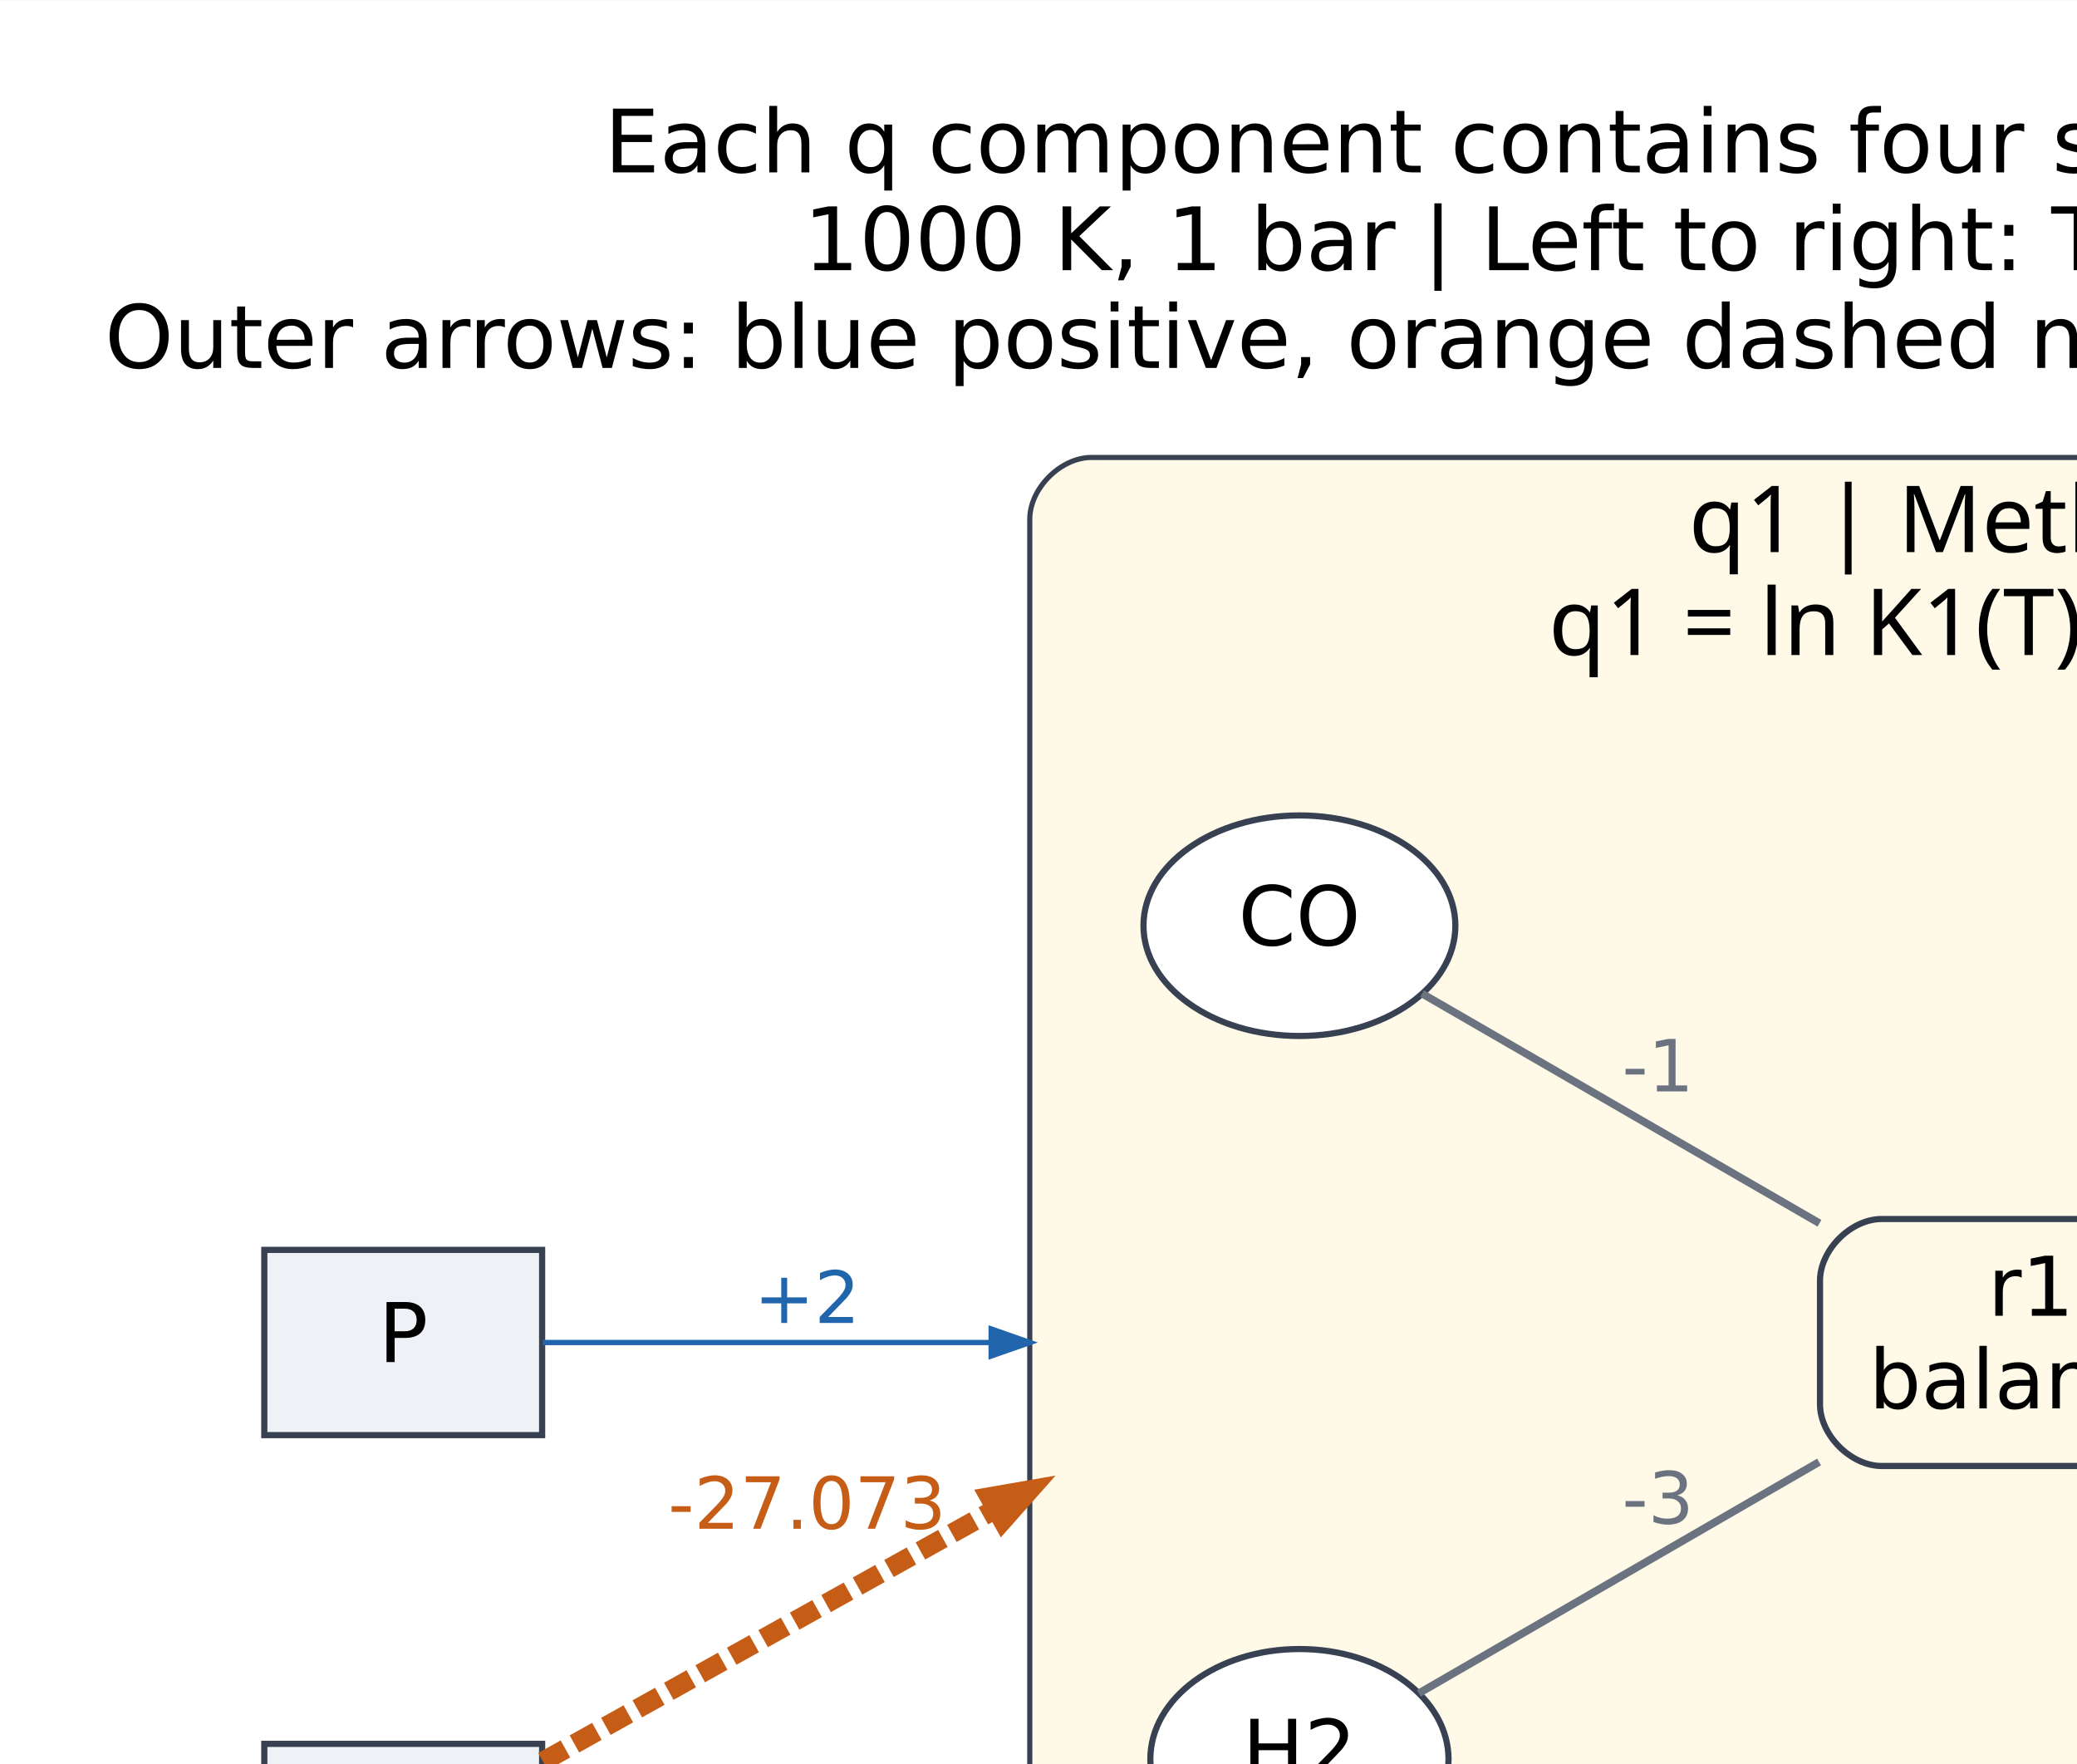
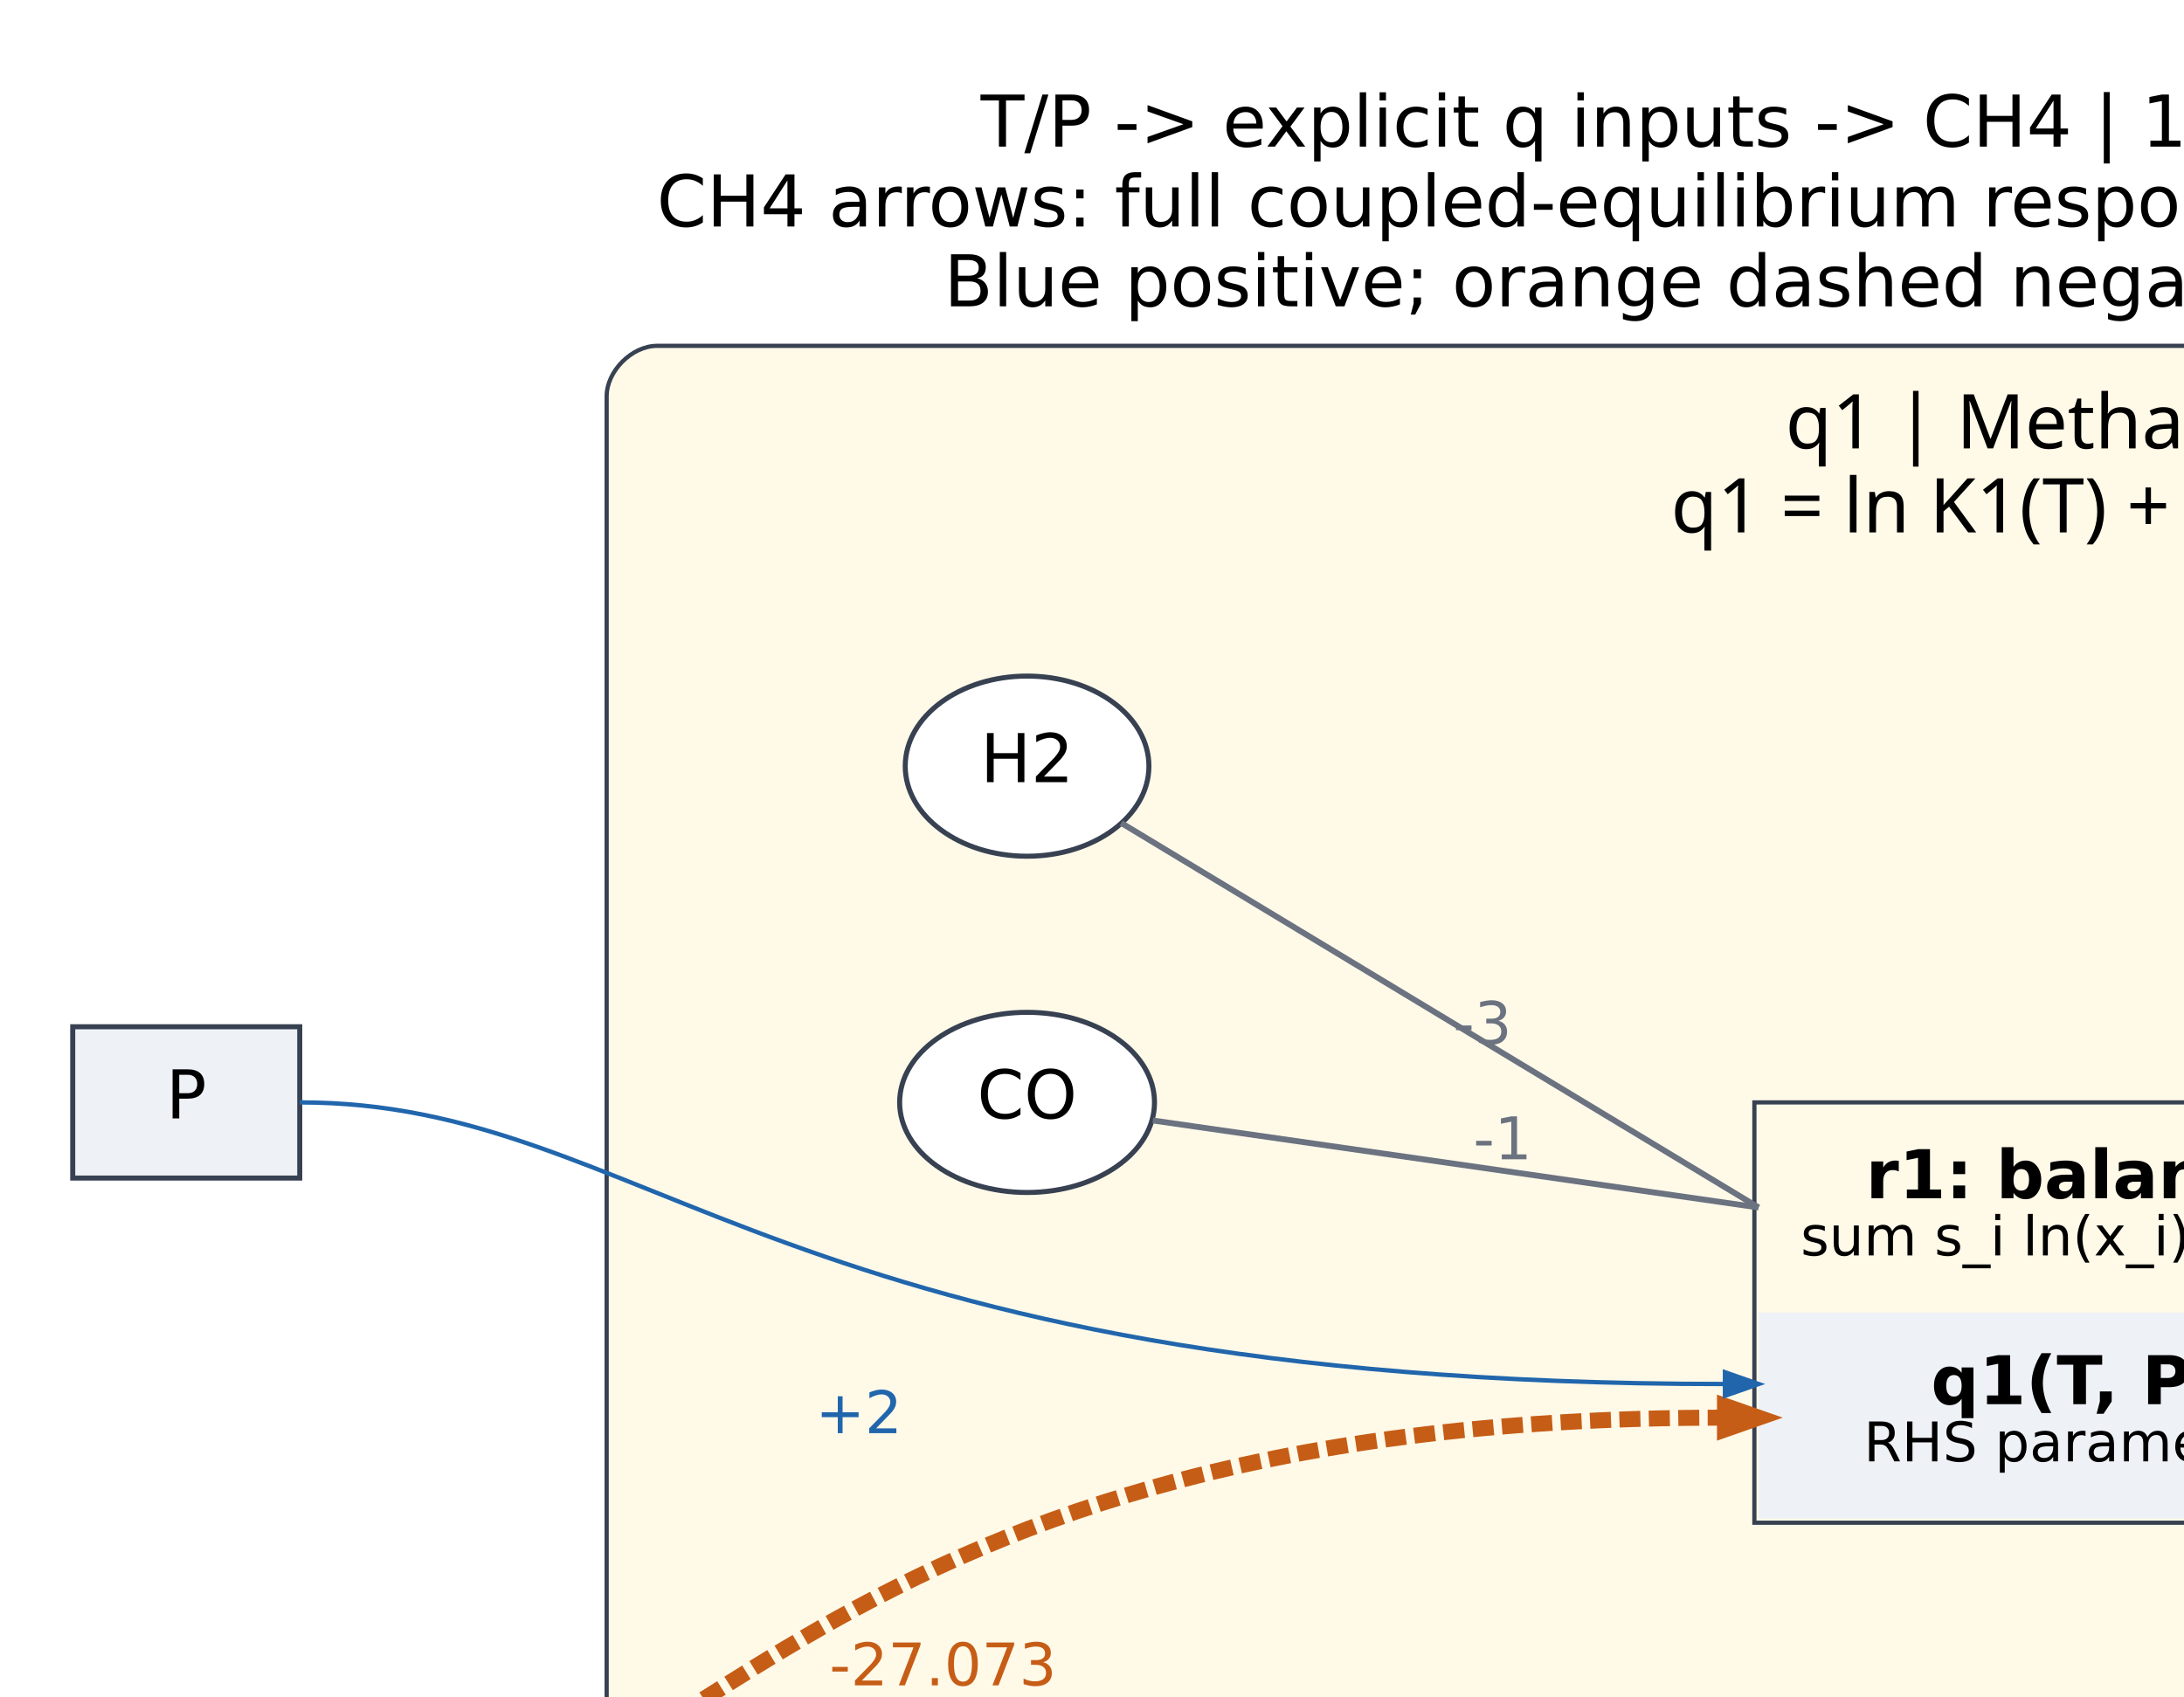
- <svg xmlns="http://www.w3.org/2000/svg" width="1749pt" height="1485pt" viewBox="0.00 0.00 839.68 712.68">
-   <g id="graph0" class="graph" transform="scale(2.08 2.08) rotate(0) translate(15.84 696.84)">
-     <polygon fill="white" stroke="transparent" points="-15.84,15.84 -15.84,-696.84 823.84,-696.84 823.84,15.84 -15.84,15.84" />
-     <text text-anchor="middle" x="404" y="-663.4" font-family="DejaVu Sans" font-size="17.00">Each q component contains four species and one equilibrium condition</text>
-     <text text-anchor="middle" x="404" y="-644.4" font-family="DejaVu Sans" font-size="17.00">1000 K, 1 bar | Left to right: T/P -&gt; named component -&gt; CH4</text>
-     <text text-anchor="middle" x="404" y="-625.4" font-family="DejaVu Sans" font-size="17.00">Outer arrows: blue positive, orange dashed negative | Inner gray edges: signed stoichiometry</text>
+ <svg xmlns="http://www.w3.org/2000/svg" width="2251pt" height="1749pt" viewBox="0.00 0.00 1080.45 839.56">
+   <g id="graph0" class="graph" transform="scale(2.08 2.08) rotate(0) translate(17.28 822.28)">
+     <polygon fill="white" stroke="transparent" points="-17.28,17.28 -17.28,-822.28 1063.17,-822.28 1063.17,17.28 -17.28,17.28" />
+     <text text-anchor="middle" x="522.95" y="-787.4" font-family="DejaVu Sans" font-size="17.00">T/P -&gt; explicit q inputs -&gt; CH4 | 1000 K, 1 bar, fixed elemental amounts</text>
+     <text text-anchor="middle" x="522.95" y="-768.4" font-family="DejaVu Sans" font-size="17.00">CH4 arrows: full coupled-equilibrium response (both reactions and all elemental balances)</text>
+     <text text-anchor="middle" x="522.95" y="-749.4" font-family="DejaVu Sans" font-size="17.00">Blue positive; orange dashed negative | Gray edges: signed stoichiometry</text>
+     <g id="clust1" class="cluster">
+       <path fill="#fff9e8" stroke="#374151" d="M139,-400C139,-400 825,-400 825,-400 831,-400 837,-406 837,-412 837,-412 837,-728 837,-728 837,-734 831,-740 825,-740 825,-740 139,-740 139,-740 133,-740 127,-734 127,-728 127,-728 127,-412 127,-412 127,-406 133,-400 139,-400" />
+       <text text-anchor="middle" x="482" y="-715.6" font-family="DejaVu Sans Bold" font-size="18.00">q1 | Methanation</text>
+       <text text-anchor="middle" x="482" y="-695.6" font-family="DejaVu Sans Bold" font-size="18.00">q1 = ln K1(T) + 2 ln(P/P0)</text>
+     </g>
    <g id="clust2" class="cluster">
-       <path fill="#fff9e8" stroke="#374151" d="M196.31,-312C196.31,-312 577.68,-312 577.68,-312 583.68,-312 589.68,-318 589.68,-324 589.68,-324 589.68,-596 589.68,-596 589.68,-602 583.68,-608 577.68,-608 577.68,-608 196.31,-608 196.31,-608 190.31,-608 184.31,-602 184.31,-596 184.31,-596 184.31,-324 184.31,-324 184.31,-318 190.31,-312 196.31,-312" />
-       <text text-anchor="middle" x="387" y="-589.6" font-family="DejaVu Sans Bold" font-size="18.00">q1 | Methanation</text>
-       <text text-anchor="middle" x="387" y="-569.6" font-family="DejaVu Sans Bold" font-size="18.00">q1 = ln K1(T) + 2 ln(P/P0)</text>
-     </g>
-     <g id="clust7" class="cluster">
-       <path fill="#fff9e8" stroke="#374151" d="M188.53,-8C188.53,-8 576.27,-8 576.27,-8 582.27,-8 588.27,-14 588.27,-20 588.27,-20 588.27,-292 588.27,-292 588.27,-298 582.27,-304 576.27,-304 576.27,-304 188.53,-304 188.53,-304 182.53,-304 176.53,-298 176.53,-292 176.53,-292 176.53,-20 176.53,-20 176.53,-14 182.53,-8 188.53,-8" />
-       <text text-anchor="middle" x="382.4" y="-285.6" font-family="DejaVu Sans Bold" font-size="18.00">q2 | Water-gas shift</text>
-       <text text-anchor="middle" x="382.4" y="-265.6" font-family="DejaVu Sans Bold" font-size="18.00">q2 = ln K2(T)</text>
+       <path fill="#fff9e8" stroke="#374151" d="M139,0C139,0 825,0 825,0 831,0 837,-6 837,-12 837,-12 837,-328 837,-328 837,-334 831,-340 825,-340 825,-340 139,-340 139,-340 133,-340 127,-334 127,-328 127,-328 127,-12 127,-12 127,-6 133,0 139,0" />
+       <text text-anchor="middle" x="482" y="-315.6" font-family="DejaVu Sans Bold" font-size="18.00">q2 | Water-gas shift</text>
+       <text text-anchor="middle" x="482" y="-295.6" font-family="DejaVu Sans Bold" font-size="18.00">q2 = ln K2(T)</text>
    </g>
    <g id="node1" class="node">
-       <polygon fill="#eef2f6" stroke="#374151" stroke-width="1.2" points="89.53,-358 35.53,-358 35.53,-322 89.53,-322 89.53,-358" />
-       <text text-anchor="middle" x="62.53" y="-336.2" font-family="DejaVu Sans" font-size="16.00">T</text>
+       <polygon fill="#eef2f6" stroke="#374151" stroke-width="1.2" points="54,-398 0,-398 0,-362 54,-362 54,-398" />
+       <text text-anchor="middle" x="27" y="-376.2" font-family="DejaVu Sans" font-size="16.00">T</text>
+     </g>
+     <g id="node4" class="node">
+       <polygon fill="#fff9e8" stroke="transparent" points="401,-510 401,-559 553,-559 553,-510 401,-510" />
+       <text text-anchor="start" x="426.5" y="-537.2" font-family="DejaVu Sans" font-weight="bold" font-size="16.00">r1: balance</text>
+       <text text-anchor="start" x="411" y="-523.6" font-family="DejaVu Sans" font-size="13.00">sum s_i ln(x_i) = q1</text>
+       <polygon fill="#eef2f6" stroke="transparent" points="401,-461 401,-510 553,-510 553,-461 401,-461" />
+       <text text-anchor="start" x="442" y="-488.2" font-family="DejaVu Sans" font-weight="bold" font-size="16.00">q1(T, P)</text>
+       <text text-anchor="start" x="426" y="-474.6" font-family="DejaVu Sans" font-size="13.00">RHS parameter</text>
+       <polygon fill="none" stroke="#374151" points="400,-460 400,-560 554,-560 554,-460 400,-460" />
+     </g>
+     <g id="edge5" class="edge">
+       <path fill="none" stroke="#c65d16" stroke-width="3.8" stroke-dasharray="5,2" d="M54,-380C147,-380 167,-485 393,-485" />
+       <polygon fill="#c65d16" stroke="#c65d16" stroke-width="3.8" points="393,-487.8 401,-485 393,-482.2 393,-487.8" />
+       <text text-anchor="middle" x="207" y="-421.3" font-family="DejaVu Sans" font-size="14.00" fill="#c65d16">-27.073</text>
+     </g>
+     <g id="node9" class="node">
+       <polygon fill="#fff9e8" stroke="transparent" points="401,-110 401,-159 553,-159 553,-110 401,-110" />
+       <text text-anchor="start" x="426.5" y="-137.2" font-family="DejaVu Sans" font-weight="bold" font-size="16.00">r2: balance</text>
+       <text text-anchor="start" x="411" y="-123.6" font-family="DejaVu Sans" font-size="13.00">sum s_i ln(x_i) = q2</text>
+       <polygon fill="#eef2f6" stroke="transparent" points="401,-61 401,-110 553,-110 553,-61 401,-61" />
+       <text text-anchor="start" x="452.5" y="-88.2" font-family="DejaVu Sans" font-weight="bold" font-size="16.00">q2(T)</text>
+       <text text-anchor="start" x="426" y="-74.6" font-family="DejaVu Sans" font-size="13.00">RHS parameter</text>
+       <polygon fill="none" stroke="#374151" points="400,-60 400,-160 554,-160 554,-60 400,-60" />
    </g>
    <g id="edge12" class="edge">
-       <path fill="none" stroke="#c65d16" stroke-width="3.8" stroke-dasharray="5,2" d="M89.69,-354.58C112.95,-367.55 147.81,-386.99 177.64,-403.62" />
-       <polygon fill="#c65d16" stroke="#c65d16" stroke-width="3.8" points="176.48,-405.98 184.31,-407.34 179.04,-401.39 176.48,-405.98" />
-       <text text-anchor="middle" x="141.03" y="-399.8" font-family="DejaVu Sans" font-size="14.00" fill="#c65d16">-27.073</text>
-     </g>
-     <g id="edge25" class="edge">
-       <path fill="none" stroke="#c65d16" stroke-width="1.3" stroke-dasharray="5,2" d="M73.74,-321.51C91.11,-290.99 128.69,-228.87 171.31,-182.57" />
-       <polygon fill="#c65d16" stroke="#c65d16" stroke-width="1.3" points="173.32,-184.27 176.53,-177 169.49,-180.67 173.32,-184.27" />
-       <text text-anchor="middle" x="141.03" y="-256.8" font-family="DejaVu Sans" font-size="14.00" fill="#c65d16">-4.1882</text>
+       <path fill="none" stroke="#c65d16" stroke-width="1.3" stroke-dasharray="5,2" d="M54,-380C77,-380 77,-85 393,-85" />
+       <polygon fill="#c65d16" stroke="#c65d16" stroke-width="1.3" points="393,-87.8 401,-85 393,-82.2 393,-87.8" />
+       <text text-anchor="middle" x="227" y="-96.3" font-family="DejaVu Sans" font-size="14.00" fill="#c65d16">-4.1882</text>
    </g>
    <g id="node2" class="node">
-       <polygon fill="#eef2f6" stroke="#374151" stroke-width="1.2" points="89.53,-454 35.53,-454 35.53,-418 89.53,-418 89.53,-454" />
-       <text text-anchor="middle" x="62.53" y="-432.2" font-family="DejaVu Sans" font-size="16.00">P</text>
+       <polygon fill="#eef2f6" stroke="#374151" stroke-width="1.2" points="54,-578 0,-578 0,-542 54,-542 54,-578" />
+       <text text-anchor="middle" x="27" y="-556.2" font-family="DejaVu Sans" font-size="16.00">P</text>
+     </g>
+     <g id="edge6" class="edge">
+       <path fill="none" stroke="#2166ac" stroke-width="1.04" d="M54,-560C137,-560 167,-493 393,-493" />
+       <polygon fill="#2166ac" stroke="#2166ac" stroke-width="1.04" points="393,-495.8 401,-493 393,-490.2 393,-495.8" />
+       <text text-anchor="middle" x="187" y="-481.3" font-family="DejaVu Sans" font-size="14.00" fill="#2166ac">+2</text>
+     </g>
+     <g id="node3" class="node">
+       <ellipse fill="#eee7f5" stroke="#6a3d9a" stroke-width="2.3" cx="1007" cy="-360" rx="38.78" ry="21.43" />
+       <text text-anchor="middle" x="1007" y="-356.2" font-family="DejaVu Sans Bold" font-size="16.00">CH4</text>
+     </g>
+     <g id="edge7" class="edge">
+       <path fill="none" stroke="#2166ac" stroke-width="1.8" d="M559,-485C687,-485 827,-360 960,-360" />
+       <ellipse fill="#2166ac" stroke="#2166ac" stroke-width="1.8" cx="556.2" cy="-485" rx="3.2" ry="3.2" />
+       <polygon fill="#2166ac" stroke="#2166ac" stroke-width="1.8" points="960,-362.8 968,-360 960,-357.2 960,-362.8" />
+       <text text-anchor="middle" x="727" y="-471.3" font-family="DejaVu Sans" font-size="14.00" fill="#2166ac">+0.59252</text>
+     </g>
+     <g id="node6" class="node">
+       <ellipse fill="#ffffff" stroke="#374151" stroke-width="1.2" cx="727" cy="-560" rx="38.37" ry="21.43" />
+       <text text-anchor="middle" x="727" y="-556.2" font-family="DejaVu Sans" font-size="16.00">H2O</text>
+     </g>
+     <g id="edge2" class="edge">
+       <path fill="none" stroke="#6b7280" stroke-width="1.4" d="M553,-535C553,-535 638.55,-547.29 689.67,-554.64" />
+       <text text-anchor="middle" x="591.16" y="-545.86" font-family="DejaVu Sans" font-size="14.00" fill="#6b7280">+1</text>
+     </g>
+     <g id="node8" class="node">
+       <ellipse fill="#eee7f5" stroke="#6a3d9a" stroke-width="2.3" cx="727" cy="-640" rx="38.78" ry="21.43" />
+       <text text-anchor="middle" x="727" y="-636.2" font-family="DejaVu Sans Bold" font-size="16.00">CH4</text>
+     </g>
+     <g id="edge4" class="edge">
+       <path fill="none" stroke="#6b7280" stroke-width="1.4" d="M553,-535C553,-535 633.21,-585.35 698.47,-623.81 698.96,-624.1 699.46,-624.39 699.96,-624.68" />
+       <text text-anchor="middle" x="614.99" y="-583.97" font-family="DejaVu Sans" font-size="14.00" fill="#6b7280">+1</text>
+     </g>
+     <g id="node5" class="node">
+       <ellipse fill="#ffffff" stroke="#374151" stroke-width="1.2" cx="227" cy="-640" rx="28.98" ry="21.43" />
+       <text text-anchor="middle" x="227" y="-636.2" font-family="DejaVu Sans" font-size="16.00">H2</text>
+     </g>
+     <g id="edge1" class="edge">
+       <path fill="none" stroke="#6b7280" stroke-width="1.4" d="M249.39,-626.49C296.39,-598.13 401,-535 401,-535" />
+       <text text-anchor="middle" x="335.32" y="-573.91" font-family="DejaVu Sans" font-size="14.00" fill="#6b7280">-3</text>
+     </g>
+     <g id="node7" class="node">
+       <ellipse fill="#ffffff" stroke="#374151" stroke-width="1.2" cx="227" cy="-560" rx="30.31" ry="21.43" />
+       <text text-anchor="middle" x="227" y="-556.2" font-family="DejaVu Sans" font-size="16.00">CO</text>
+     </g>
+     <g id="edge3" class="edge">
+       <path fill="none" stroke="#6b7280" stroke-width="1.4" d="M256.91,-555.7C306.66,-548.55 401,-535 401,-535" />
+       <text text-anchor="middle" x="340.11" y="-546.47" font-family="DejaVu Sans" font-size="14.00" fill="#6b7280">-1</text>
    </g>
    <g id="edge13" class="edge">
-       <path fill="none" stroke="#2166ac" stroke-width="1.04" d="M89.69,-436C112.66,-436 146.94,-436 176.51,-436" />
-       <polygon fill="#2166ac" stroke="#2166ac" stroke-width="1.04" points="176.81,-438.63 184.31,-436 176.81,-433.38 176.81,-438.63" />
-       <text text-anchor="middle" x="141.03" y="-439.8" font-family="DejaVu Sans" font-size="14.00" fill="#2166ac">+2</text>
+       <path fill="none" stroke="#c65d16" stroke-width="1.8" stroke-dasharray="5,2" d="M559,-85C867,-85 867,-360 960,-360" />
+       <ellipse fill="#c65d16" stroke="#c65d16" stroke-width="1.8" cx="556.2" cy="-85" rx="3.2" ry="3.2" />
+       <polygon fill="#c65d16" stroke="#c65d16" stroke-width="1.8" points="960,-362.8 968,-360 960,-357.2 960,-362.8" />
+       <text text-anchor="middle" x="727" y="-61.3" font-family="DejaVu Sans" font-size="14.00" fill="#c65d16">-0.017041</text>
    </g>
-     <g id="node3" class="node">
-       <ellipse fill="#eee7f5" stroke="#6a3d9a" stroke-width="2.3" cx="733.57" cy="-315" rx="38.78" ry="21.43" />
-       <text text-anchor="middle" x="733.57" y="-311.2" font-family="DejaVu Sans Bold" font-size="16.00">CH4</text>
+     <g id="node10" class="node">
+       <ellipse fill="#ffffff" stroke="#374151" stroke-width="1.2" cx="727" cy="-160" rx="28.98" ry="21.43" />
+       <text text-anchor="middle" x="727" y="-156.2" font-family="DejaVu Sans" font-size="16.00">H2</text>
    </g>
-     <g id="node4" class="node">
-       <path fill="#fff9e8" stroke="#374151" stroke-width="1.2" d="M407.9,-460C407.9,-460 349.9,-460 349.9,-460 343.9,-460 337.9,-454 337.9,-448 337.9,-448 337.9,-424 337.9,-424 337.9,-418 343.9,-412 349.9,-412 349.9,-412 407.9,-412 407.9,-412 413.9,-412 419.9,-418 419.9,-424 419.9,-424 419.9,-448 419.9,-448 419.9,-454 413.9,-460 407.9,-460" />
-       <text text-anchor="middle" x="378.9" y="-441.2" font-family="DejaVu Sans" font-size="16.00">r1</text>
-       <text text-anchor="middle" x="378.9" y="-423.2" font-family="DejaVu Sans" font-size="16.00">balance</text>
+     <g id="edge8" class="edge">
+       <path fill="none" stroke="#6b7280" stroke-width="1.4" d="M553,-135C553,-135 648.85,-148.77 698.27,-155.87" />
+       <text text-anchor="middle" x="596.1" y="-146.57" font-family="DejaVu Sans" font-size="14.00" fill="#6b7280">+1</text>
    </g>
-     <g id="node6" class="node">
-       <ellipse fill="#ffffff" stroke="#374151" stroke-width="1.2" cx="528.79" cy="-355" rx="38.37" ry="21.43" />
-       <text text-anchor="middle" x="528.79" y="-351.2" font-family="DejaVu Sans" font-size="16.00">H2O</text>
+     <g id="node13" class="node">
+       <ellipse fill="#ffffff" stroke="#374151" stroke-width="1.2" cx="727" cy="-240" rx="37.45" ry="21.43" />
+       <text text-anchor="middle" x="727" y="-236.2" font-family="DejaVu Sans" font-size="16.00">CO2</text>
    </g>
-     <g id="edge3" class="edge">
-       <path fill="none" stroke="#6b7280" stroke-width="1.5" d="M419.92,-414.08C445.59,-400.02 478.21,-382.16 500.83,-369.77" />
-       <text text-anchor="middle" x="454.9" y="-403.8" font-family="DejaVu Sans" font-size="14.00" fill="#6b7280">+1</text>
-     </g>
-     <g id="node8" class="node">
-       <ellipse fill="#eee7f5" stroke="#6a3d9a" stroke-width="2.3" cx="528.79" cy="-517" rx="38.78" ry="21.43" />
-       <text text-anchor="middle" x="528.79" y="-513.2" font-family="DejaVu Sans Bold" font-size="16.00">CH4</text>
-     </g>
-     <g id="edge5" class="edge">
-       <path fill="none" stroke="#6b7280" stroke-width="1.5" d="M419.92,-457.92C445.59,-471.98 478.21,-489.84 500.83,-502.23" />
-       <text text-anchor="middle" x="454.9" y="-484.8" font-family="DejaVu Sans" font-size="14.00" fill="#6b7280">+1</text>
+     <g id="edge11" class="edge">
+       <path fill="none" stroke="#6b7280" stroke-width="1.4" d="M553,-135C553,-135 634.18,-184.68 699.51,-223.78 699.99,-224.07 700.47,-224.35 700.95,-224.64" />
+       <text text-anchor="middle" x="615.69" y="-183.67" font-family="DejaVu Sans" font-size="14.00" fill="#6b7280">+1</text>
    </g>
    <g id="node11" class="node">
-       <path fill="#fff9e8" stroke="#374151" stroke-width="1.2" d="M407.9,-156C407.9,-156 349.9,-156 349.9,-156 343.9,-156 337.9,-150 337.9,-144 337.9,-144 337.9,-120 337.9,-120 337.9,-114 343.9,-108 349.9,-108 349.9,-108 407.9,-108 407.9,-108 413.9,-108 419.9,-114 419.9,-120 419.9,-120 419.9,-144 419.9,-144 419.9,-150 413.9,-156 407.9,-156" />
-       <text text-anchor="middle" x="378.9" y="-137.2" font-family="DejaVu Sans" font-size="16.00">r2</text>
-       <text text-anchor="middle" x="378.9" y="-119.2" font-family="DejaVu Sans" font-size="16.00">balance</text>
+       <ellipse fill="#ffffff" stroke="#374151" stroke-width="1.2" cx="227" cy="-240" rx="38.37" ry="21.43" />
+       <text text-anchor="middle" x="227" y="-236.2" font-family="DejaVu Sans" font-size="16.00">H2O</text>
    </g>
-     <g id="node5" class="node">
-       <ellipse fill="#ffffff" stroke="#374151" stroke-width="1.2" cx="236.72" cy="-355" rx="28.98" ry="21.43" />
-       <text text-anchor="middle" x="236.72" y="-351.2" font-family="DejaVu Sans" font-size="16.00">H2</text>
-     </g>
-     <g id="edge2" class="edge">
-       <path fill="none" stroke="#6b7280" stroke-width="1.5" d="M259.93,-367.83C280.78,-379.88 312.44,-398.18 337.72,-412.78" />
-       <text text-anchor="middle" x="306.4" y="-400.8" font-family="DejaVu Sans" font-size="14.00" fill="#6b7280">-3</text>
-     </g>
-     <g id="node7" class="node">
-       <ellipse fill="#ffffff" stroke="#374151" stroke-width="1.2" cx="236.72" cy="-517" rx="30.31" ry="21.43" />
-       <text text-anchor="middle" x="236.72" y="-513.2" font-family="DejaVu Sans" font-size="16.00">CO</text>
-     </g>
-     <g id="edge4" class="edge">
-       <path fill="none" stroke="#6b7280" stroke-width="1.5" d="M260.55,-503.81C281.42,-491.75 312.76,-473.64 337.8,-459.17" />
-       <text text-anchor="middle" x="306.4" y="-484.8" font-family="DejaVu Sans" font-size="14.00" fill="#6b7280">-1</text>
-     </g>
-     <g id="edge14" class="edge">
-       <path fill="none" stroke="#2166ac" stroke-width="0.87" d="M589.68,-400.27C625.7,-378.77 670.16,-352.24 699.83,-334.54" />
-       <polygon fill="#2166ac" stroke="#2166ac" stroke-width="0.87" points="701.31,-336.71 706.41,-330.61 698.62,-332.2 701.31,-336.71" />
-       <text text-anchor="middle" x="634.18" y="-396.8" font-family="DejaVu Sans" font-size="14.00" fill="#2166ac">+0.59252</text>
+     <g id="edge9" class="edge">
+       <path fill="none" stroke="#6b7280" stroke-width="1.4" d="M253.69,-224.75C254.19,-224.46 254.67,-224.17 255.16,-223.88 320.5,-185.25 401,-135 401,-135" />
+       <text text-anchor="middle" x="320.28" y="-183.94" font-family="DejaVu Sans" font-size="14.00" fill="#6b7280">-1</text>
    </g>
    <g id="node12" class="node">
-       <ellipse fill="#ffffff" stroke="#374151" stroke-width="1.2" cx="528.79" cy="-51" rx="28.98" ry="21.43" />
-       <text text-anchor="middle" x="528.79" y="-47.2" font-family="DejaVu Sans" font-size="16.00">H2</text>
+       <ellipse fill="#ffffff" stroke="#374151" stroke-width="1.2" cx="227" cy="-160" rx="30.31" ry="21.43" />
+       <text text-anchor="middle" x="227" y="-156.2" font-family="DejaVu Sans" font-size="16.00">CO</text>
    </g>
-     <g id="edge15" class="edge">
-       <path fill="none" stroke="#6b7280" stroke-width="1.5" d="M419.92,-110.08C447.3,-95.09 482.59,-75.76 505.21,-63.37" />
-       <text text-anchor="middle" x="454.9" y="-100.8" font-family="DejaVu Sans" font-size="14.00" fill="#6b7280">+1</text>
-     </g>
-     <g id="node15" class="node">
-       <ellipse fill="#ffffff" stroke="#374151" stroke-width="1.2" cx="528.79" cy="-213" rx="37.45" ry="21.43" />
-       <text text-anchor="middle" x="528.79" y="-209.2" font-family="DejaVu Sans" font-size="16.00">CO2</text>
-     </g>
-     <g id="edge18" class="edge">
-       <path fill="none" stroke="#6b7280" stroke-width="1.5" d="M419.92,-153.92C445.76,-168.07 478.65,-186.08 501.28,-198.48" />
-       <text text-anchor="middle" x="454.9" y="-181.8" font-family="DejaVu Sans" font-size="14.00" fill="#6b7280">+1</text>
-     </g>
-     <g id="node13" class="node">
-       <ellipse fill="#ffffff" stroke="#374151" stroke-width="1.2" cx="236.72" cy="-51" rx="38.37" ry="21.43" />
-       <text text-anchor="middle" x="236.72" y="-47.2" font-family="DejaVu Sans" font-size="16.00">H2O</text>
-     </g>
-     <g id="edge16" class="edge">
-       <path fill="none" stroke="#6b7280" stroke-width="1.5" d="M263.76,-66.05C284.5,-78.03 313.91,-95.02 337.67,-108.76" />
-       <text text-anchor="middle" x="306.4" y="-97.8" font-family="DejaVu Sans" font-size="14.00" fill="#6b7280">-1</text>
-     </g>
-     <g id="node14" class="node">
-       <ellipse fill="#ffffff" stroke="#374151" stroke-width="1.2" cx="236.72" cy="-213" rx="30.31" ry="21.43" />
-       <text text-anchor="middle" x="236.72" y="-209.2" font-family="DejaVu Sans" font-size="16.00">CO</text>
-     </g>
-     <g id="edge17" class="edge">
-       <path fill="none" stroke="#6b7280" stroke-width="1.5" d="M260.55,-199.81C281.42,-187.75 312.76,-169.64 337.8,-155.17" />
-       <text text-anchor="middle" x="306.4" y="-181.8" font-family="DejaVu Sans" font-size="14.00" fill="#6b7280">-1</text>
-     </g>
-     <g id="edge26" class="edge">
-       <path fill="none" stroke="#c65d16" stroke-width="0.8" stroke-dasharray="5,2" d="M588.27,-175.8C588.74,-176.2 589.21,-176.6 589.68,-177 633.96,-214.77 681.96,-262.71 709.52,-291" />
-       <polygon fill="#c65d16" stroke="#c65d16" stroke-width="0.8" points="707.65,-292.84 714.76,-296.39 711.42,-289.18 707.65,-292.84" />
-       <text text-anchor="middle" x="634.18" y="-253.8" font-family="DejaVu Sans" font-size="14.00" fill="#c65d16">-0.017041</text>
+     <g id="edge10" class="edge">
+       <path fill="none" stroke="#6b7280" stroke-width="1.4" d="M256.91,-155.7C306.66,-148.55 401,-135 401,-135" />
+       <text text-anchor="middle" x="340.11" y="-146.47" font-family="DejaVu Sans" font-size="14.00" fill="#6b7280">-1</text>
    </g>
  </g>
</svg>
